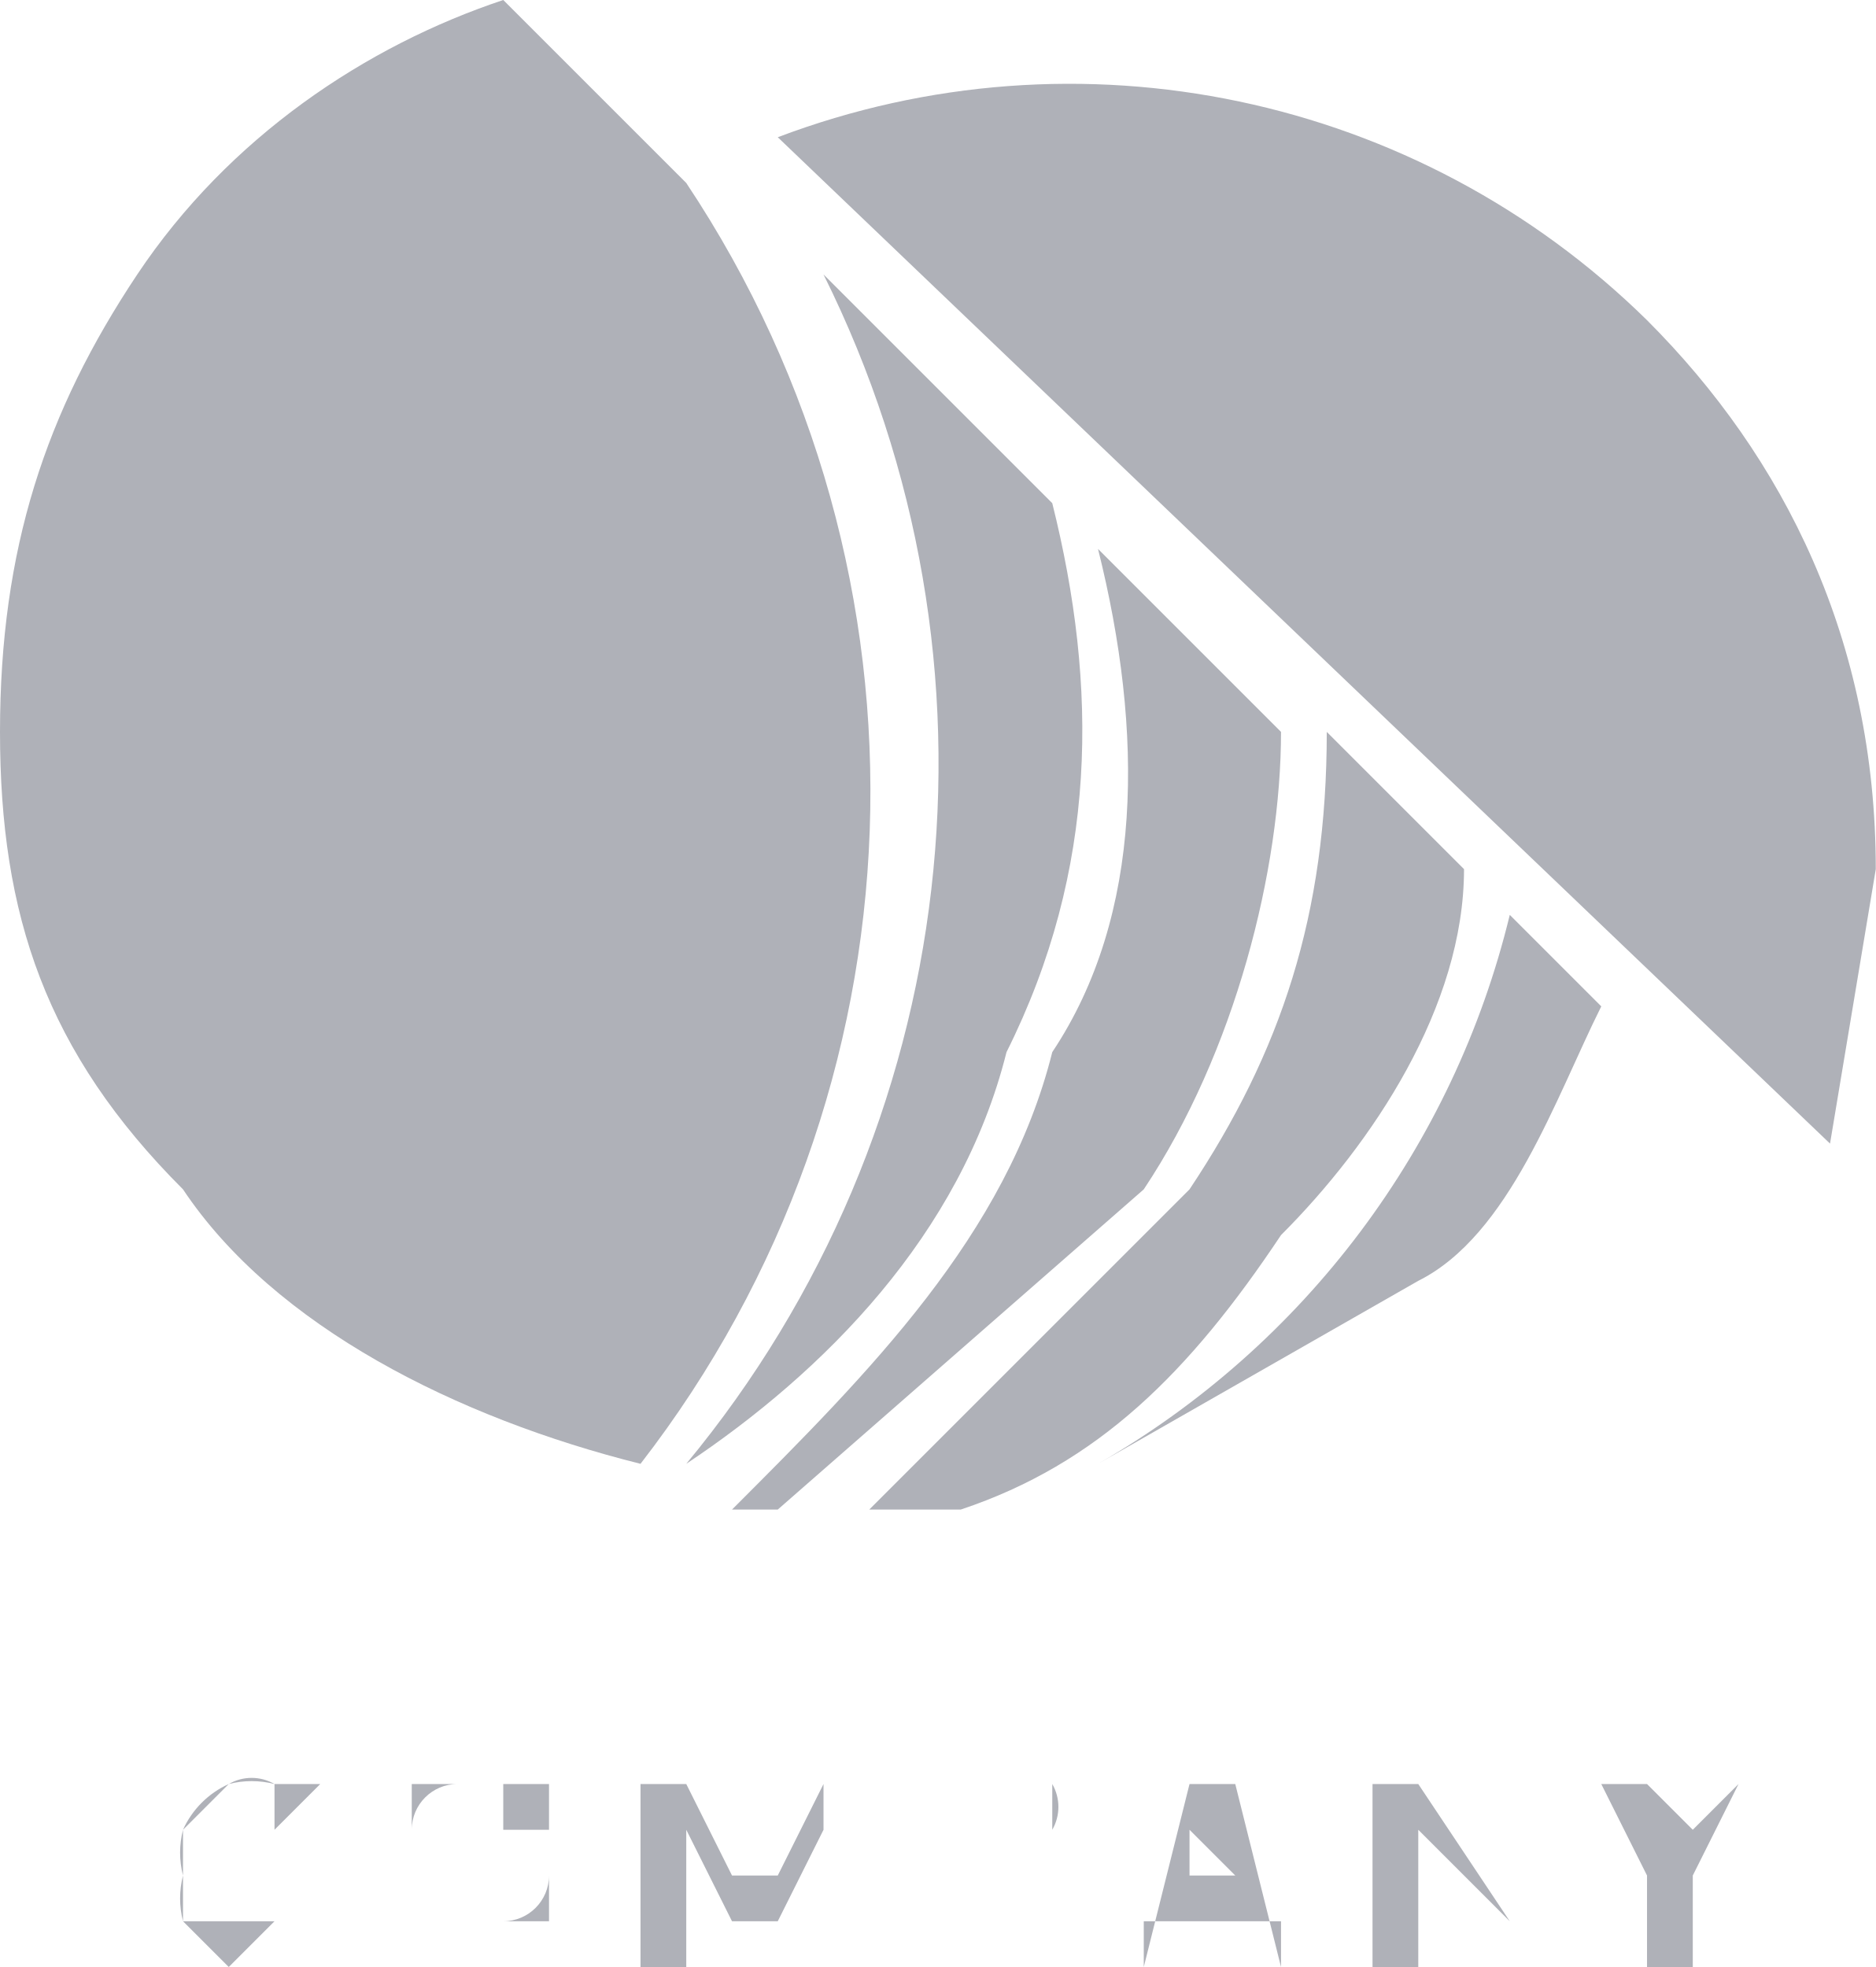
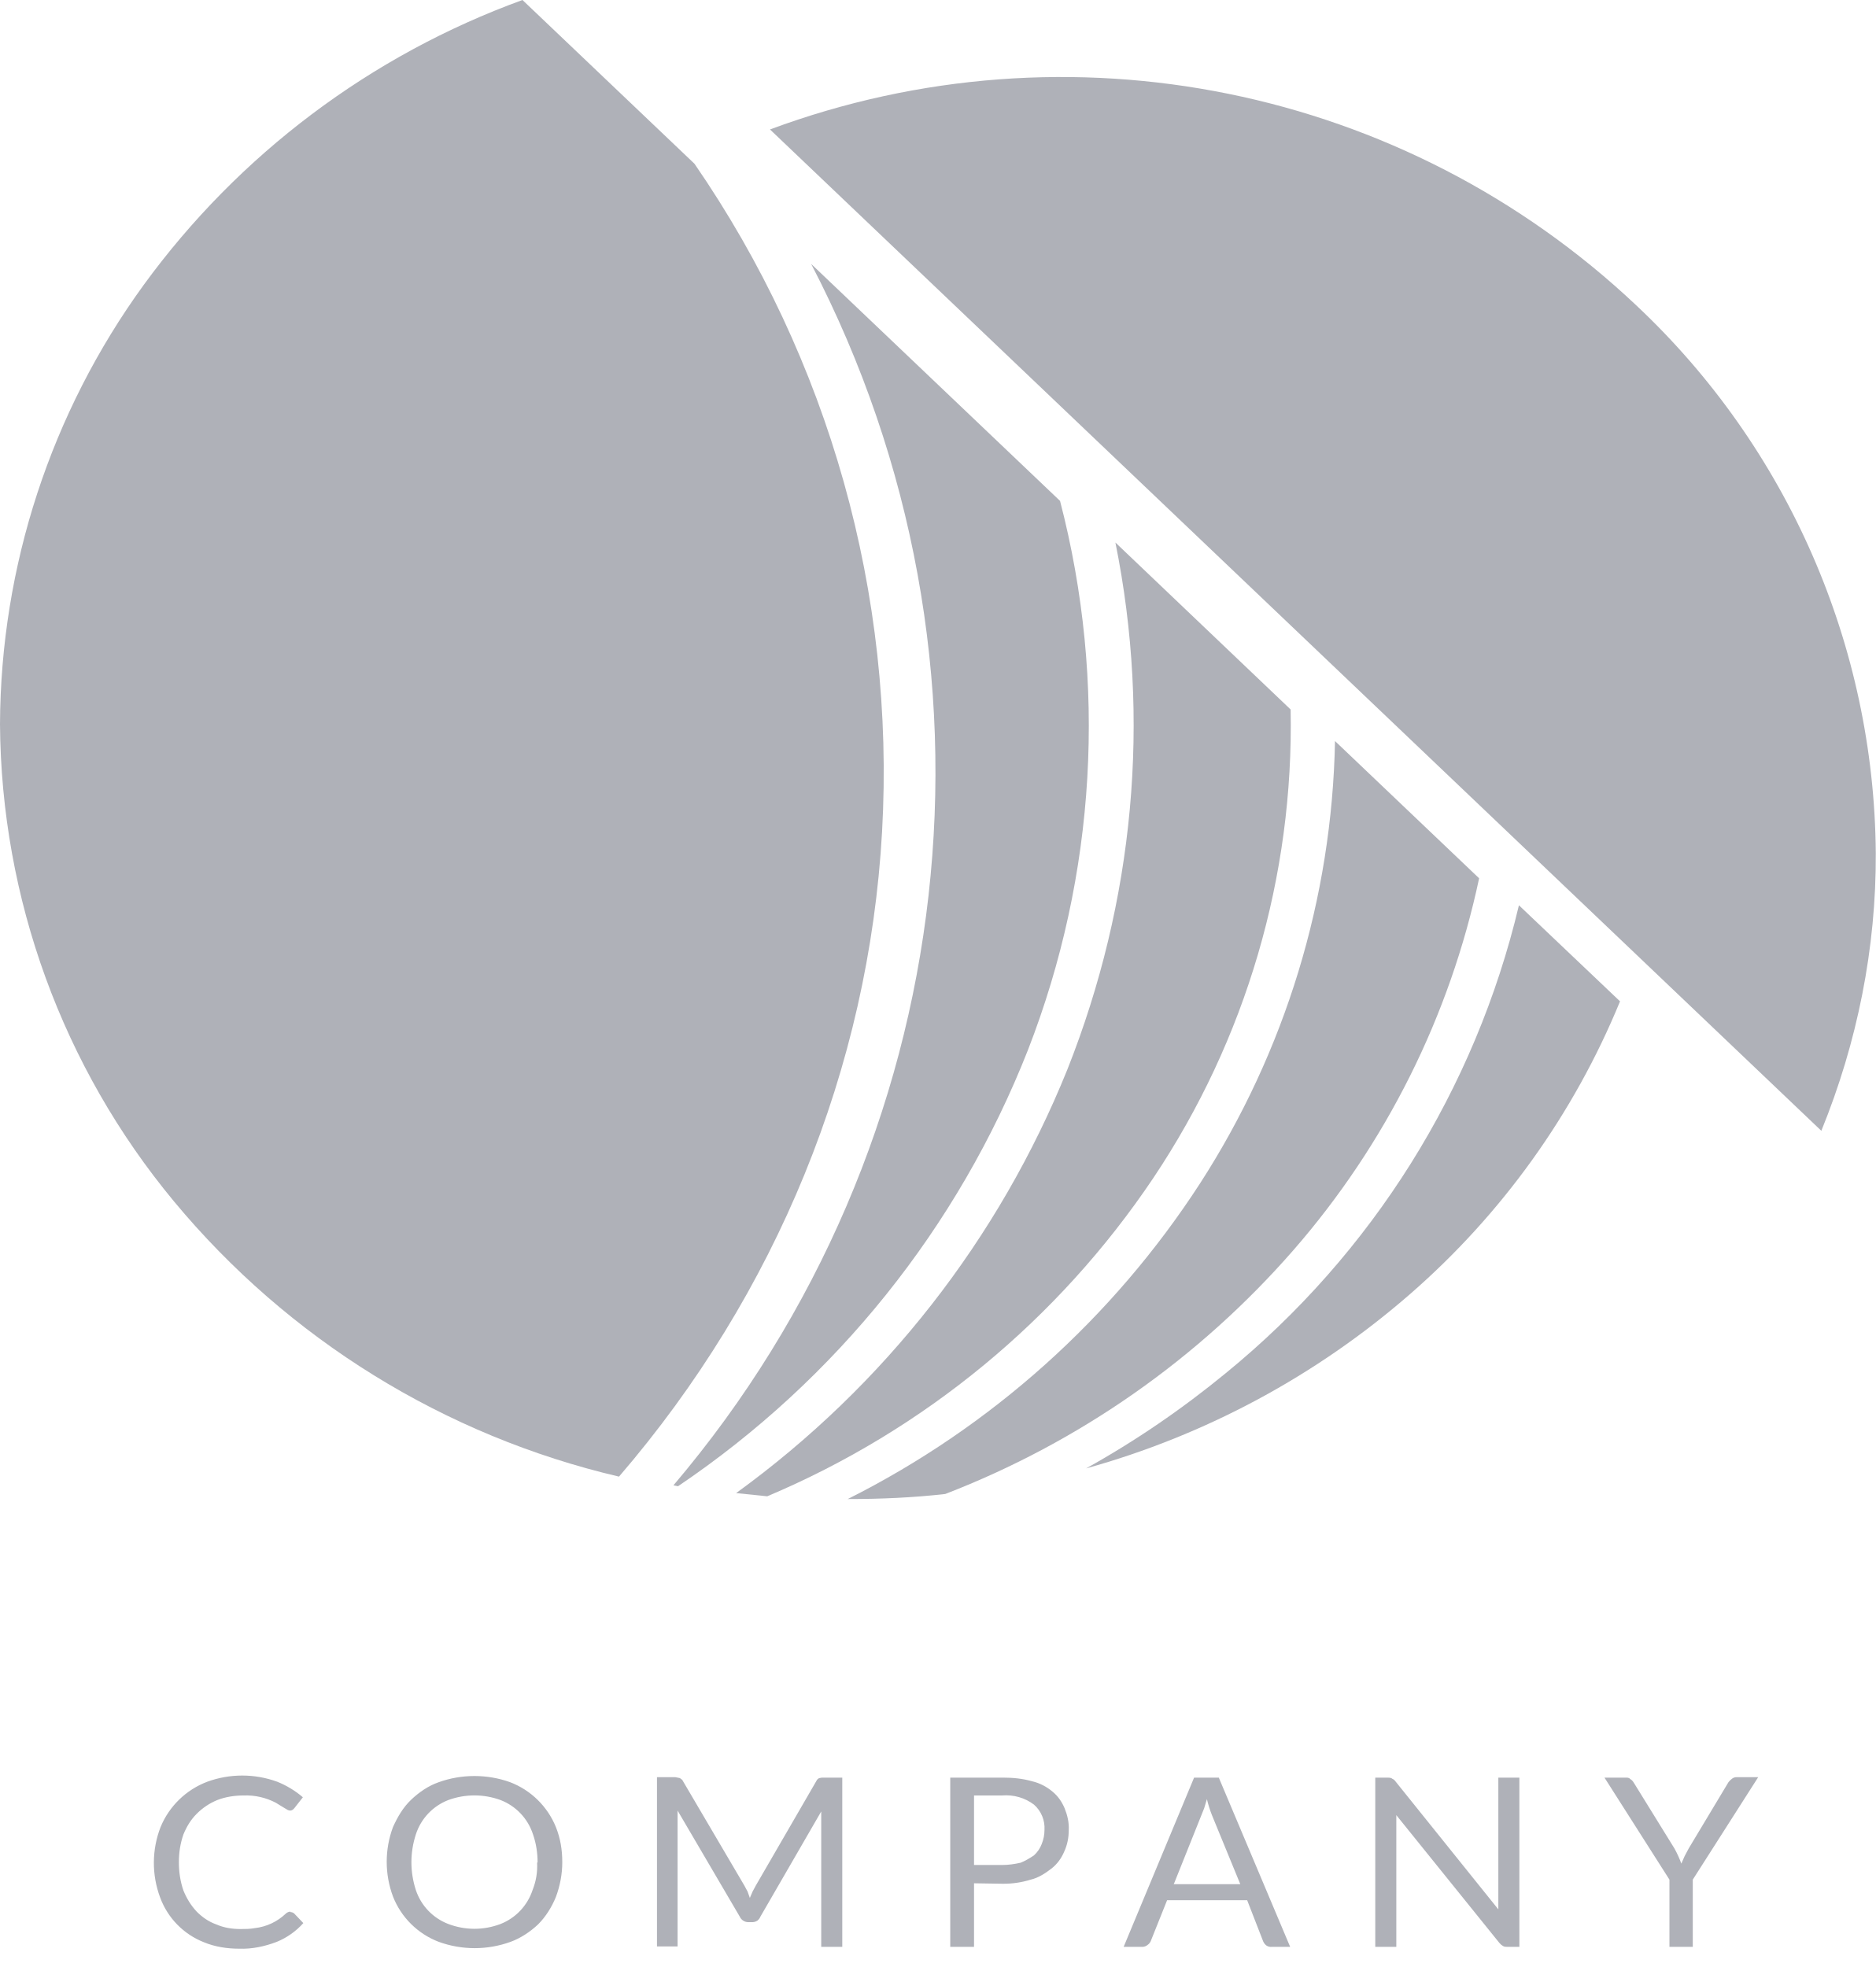
<svg xmlns="http://www.w3.org/2000/svg" width="41" height="43" fill="none">
-   <path d="M6 42h1-1l-1 1-1-1a2 2 0 010-1 2 2 0 010-1 2 2 0 011-1 2 2 0 011 0h1l-1 1v-1a1 1 0 00-1 0l-1 1v2h2zM12 41v1h-1-2v-2-1h3v2zm0 0v-1h-1v-1h-1a1 1 0 00-1 1v2h2a1 1 0 001-1zM16 41h1l1-2v4-3l-1 2h-1l-1-2v3h-1v-4h1l1 2zM21 41v2-4h2v2h-2zm0 0h2v-1a1 1 0 000-1h-2v2zM28 43v-1h-3v1l1-4h1l1 4zm-2-2h1l-1-1v-1 2zM30 39h1l2 3v-3 3l-2-2v3h-1v-4zM37 41v2h-1v-2l-1-2h1l1 1a2 2 0 010 1v-1l1-1-1 2zM16 33h1l8-7c2-3 3-7 3-10l-4-4c1 4 1 8-1 11-1 4-4 7-7 10z" fill="#AFB1B8" />
-   <path d="M15 32c3-2 6-5 7-9 2-4 2-8 1-12l-5-5a24 24 0 01-3 26zM33 20a19 19 0 01-9 12l7-4c2-1 3-4 4-6l-2-2z" fill="#AFB1B8" />
-   <path d="M32 19l-3-3c0 4-1 7-3 10l-7 7h2c3-1 5-3 7-6 2-2 4-5 4-8zM15 4l-4-4C8 1 5 3 3 6s-3 6-3 10 1 7 4 10c2 3 6 5 10 6a24 24 0 001-28zM41 19c0-5-2-9-5-12a18 18 0 00-19-4l23 22 1-6z" fill="#AFB1B8" />
+   <path d="M6.35 41.8a.12.12 0 01.08.03l.2.21c-.16.18-.36.32-.58.41-.26.1-.54.16-.82.15-.26 0-.53-.04-.77-.14a1.67 1.67 0 01-.96-.98 2.16 2.16 0 01.01-1.54 1.79 1.79 0 011.02-.99 2.23 2.23 0 011.53 0c.2.08.4.2.56.34l-.18.23a.17.17 0 01-.04.04.1.1 0 01-.07.02.16.16 0 01-.07-.03l-.1-.06-.13-.08a1.4 1.4 0 00-.7-.16c-.2 0-.4.03-.58.1-.17.07-.32.17-.45.3-.13.13-.22.28-.29.45-.07.2-.1.4-.1.61 0 .21.03.42.1.62.07.17.16.32.29.46.12.12.26.22.43.28.16.07.34.1.52.1.11 0 .21 0 .32-.02a1.17 1.17 0 00.68-.32.15.15 0 01.1-.04zM12.29 40.71c0 .26-.05.52-.14.76-.09.22-.22.43-.39.6-.17.16-.38.3-.6.38a2.3 2.3 0 01-1.57 0 1.74 1.74 0 01-1-.99 2.17 2.17 0 010-1.52c.1-.22.22-.43.4-.6.17-.16.37-.3.6-.38.5-.18 1.06-.18 1.56 0a1.76 1.76 0 011 .98c.1.25.14.5.14.77zm-.54 0c0-.2-.03-.41-.1-.61a1.2 1.2 0 00-.71-.75 1.66 1.66 0 00-1.14 0 1.2 1.2 0 00-.71.75c-.13.4-.13.82 0 1.22a1.2 1.2 0 00.71.74c.37.14.77.14 1.14 0a1.2 1.2 0 00.7-.74c.08-.2.11-.4.1-.6zM16.34 41.35l.05.14.06-.14.07-.13 1.32-2.28c.02-.04.04-.06.07-.07a.32.32 0 01.1-.01h.4v3.7h-.46v-2.72-.12-.12l-1.33 2.3a.2.2 0 01-.07.09.22.22 0 01-.12.03h-.07a.21.21 0 01-.11-.03.2.2 0 01-.08-.09l-1.36-2.32v2.97h-.45v-3.7h.4l.1.02c.03.02.06.04.07.07l1.34 2.28.07.13zM21.29 41.17v1.39h-.52v-3.7h1.15c.22 0 .43.02.64.08.17.04.32.12.45.23.12.1.2.22.26.36.06.15.1.31.09.48 0 .16-.03.32-.1.47-.06.14-.15.27-.28.37-.13.1-.28.2-.45.24a2 2 0 01-.62.09l-.62-.01zm0-.4h.62c.13 0 .27-.02.4-.05.1-.04.2-.1.29-.16a.65.65 0 00.17-.25c.04-.1.06-.2.06-.31a.68.68 0 00-.23-.55c-.2-.15-.44-.22-.7-.2h-.61v1.52zM28.2 42.56h-.4a.18.18 0 01-.12-.03.23.23 0 01-.07-.09l-.35-.9h-1.75l-.36.9a.2.2 0 01-.07.08.18.18 0 01-.11.04h-.41l1.54-3.7h.54l1.56 3.7zm-2.55-1.37h1.46l-.62-1.51a2.6 2.6 0 01-.11-.35l-.06.2-.06.15-.6 1.5zM30.42 38.88c.03.01.06.03.08.06l2.25 2.8v-.14-2.74h.46v3.7h-.26c-.03 0-.07 0-.1-.02a.28.28 0 01-.08-.07l-2.25-2.79v2.88h-.46v-3.7h.27c.03 0 .06 0 .1.02zM37 41.09v1.47h-.51v-1.47l-1.42-2.23h.46c.04 0 .08 0 .1.03.04.02.06.05.08.08l.89 1.44a2.26 2.26 0 01.15.33l.07-.16.09-.17.87-1.45a.38.38 0 01.07-.07.16.16 0 01.11-.04h.47L37 41.09zM16.09 32.64l.68.07a19.1 19.1 0 008.44-6.96 17.78 17.78 0 003-10.24l-3.83-3.65c.78 3.86.41 7.84-1.05 11.52a21.27 21.27 0 01-7.24 9.26z" fill="#AFB1B8" />
+   <path d="M14.72 32.47l.1.02a20.6 20.6 0 007.65-9.54 19.54 19.54 0 00.7-12l-5.44-5.18a24.08 24.08 0 01-3.01 26.7zM33.2 19.79a18.8 18.8 0 01-6.41 10.23c-.95.78-1.97 1.48-3.05 2.08a18.19 18.19 0 007.08-3.81 17.09 17.09 0 004.59-6.4l-2.21-2.1z" fill="#AFB1B8" />
+   <path d="M32.33 19.2l-3.15-3a18.47 18.47 0 01-2.95 9.67 19.72 19.72 0 01-7.7 6.9h.02c.7 0 1.4-.03 2.11-.11a19.34 19.34 0 007.61-5.33 18.1 18.1 0 004.06-8.13zM15.18 3.58L11.42 0a17.75 17.75 0 00-8.28 6.23A16.46 16.46 0 000 15.83a16.51 16.51 0 003.8 10.43 17.96 17.96 0 009.73 6.02c3.44-4 5.46-8.93 5.75-14.1a23.44 23.44 0 00-4.1-14.6zM41 18.65a16.6 16.6 0 00-5.23-11.97 18.3 18.3 0 00-18.94-3.85l22.98 21.89c.79-1.94 1.2-4 1.19-6.07z" fill="#AFB1B8" />
</svg>
